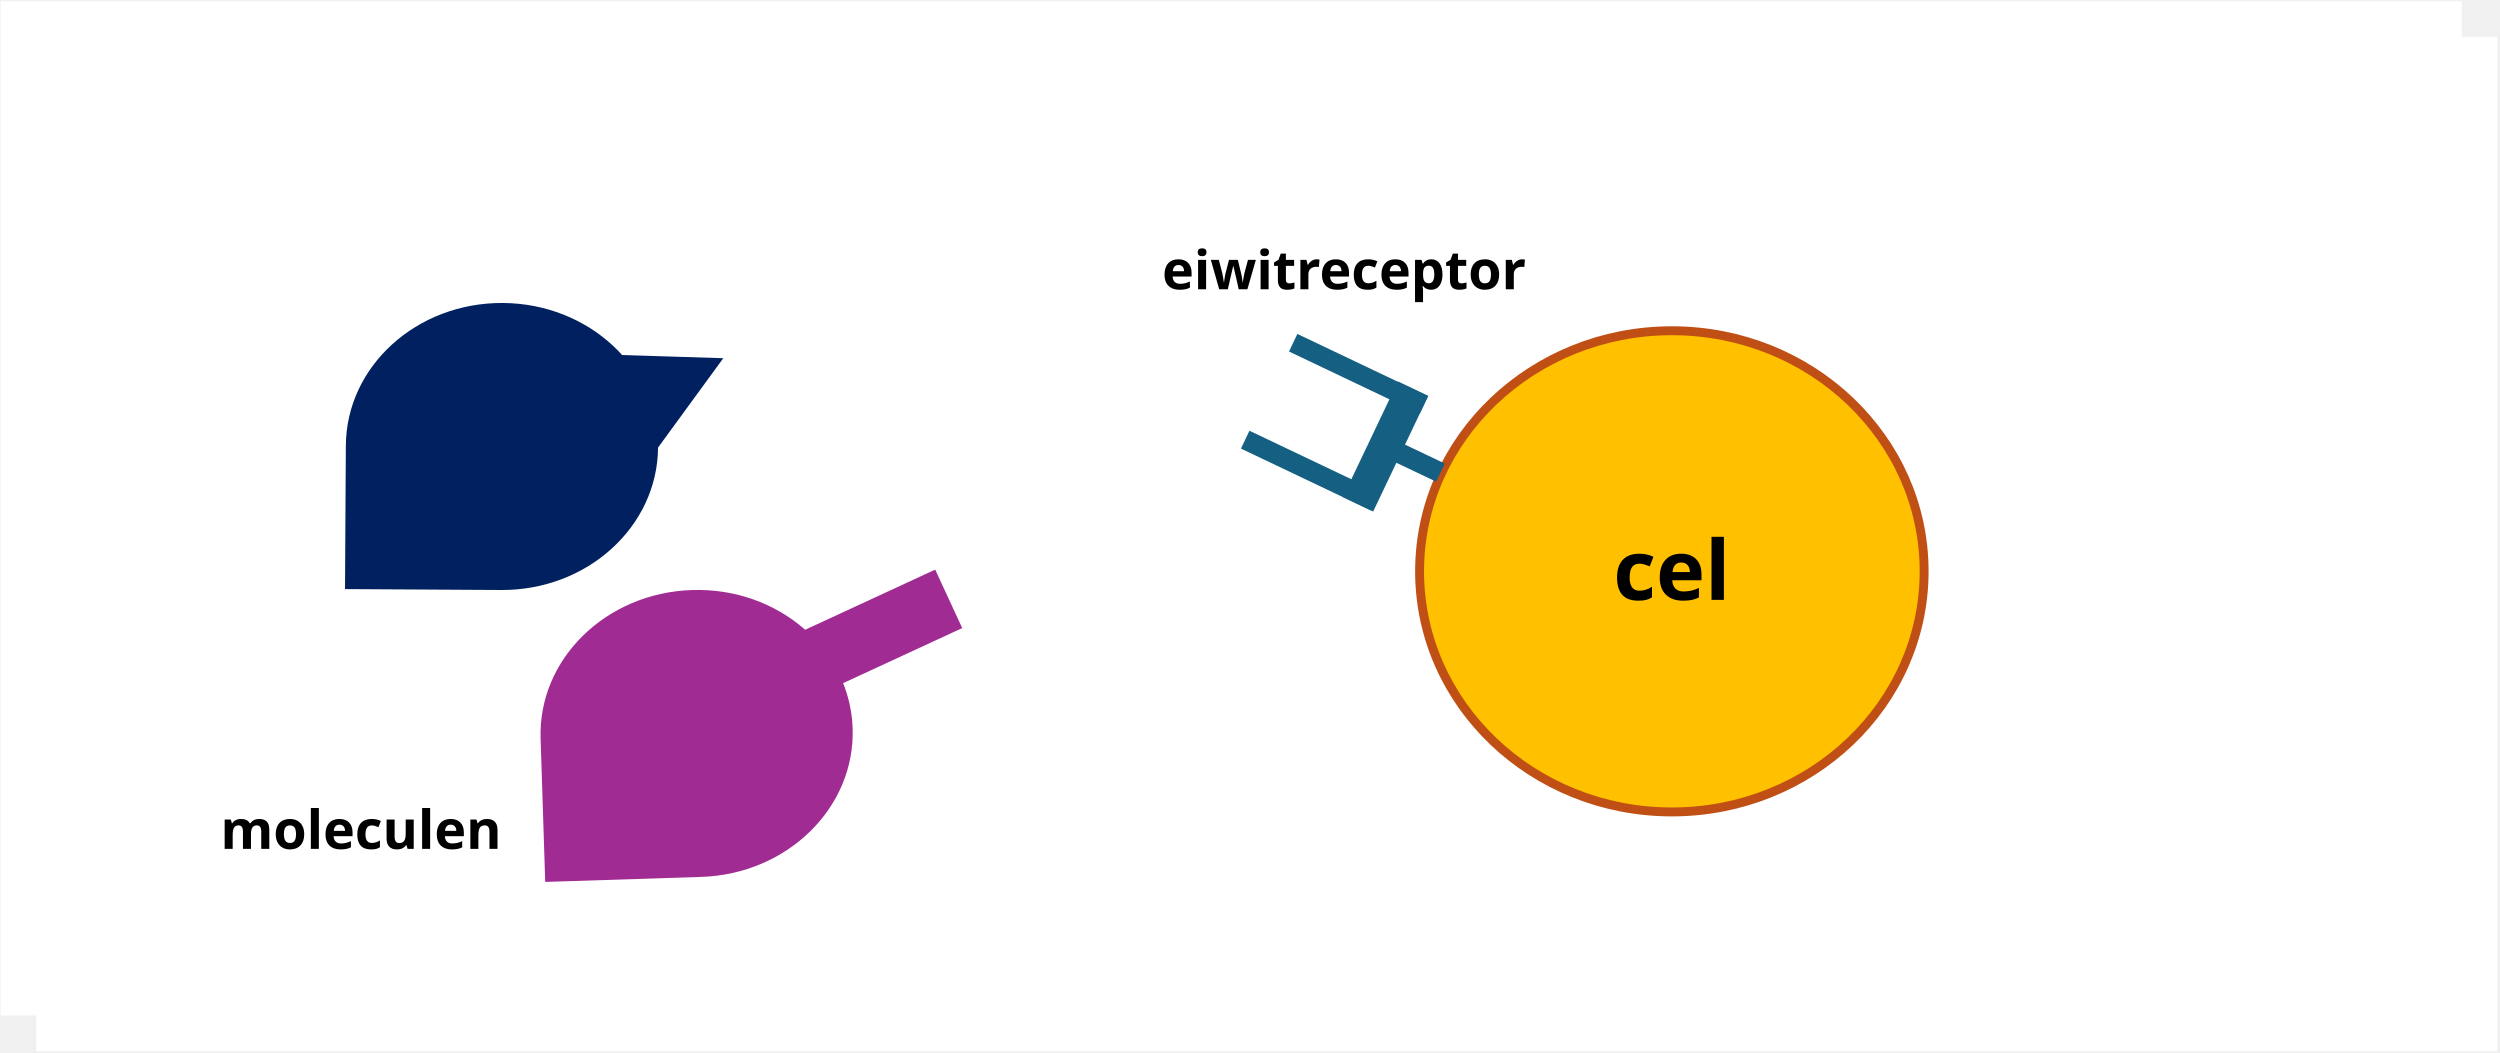
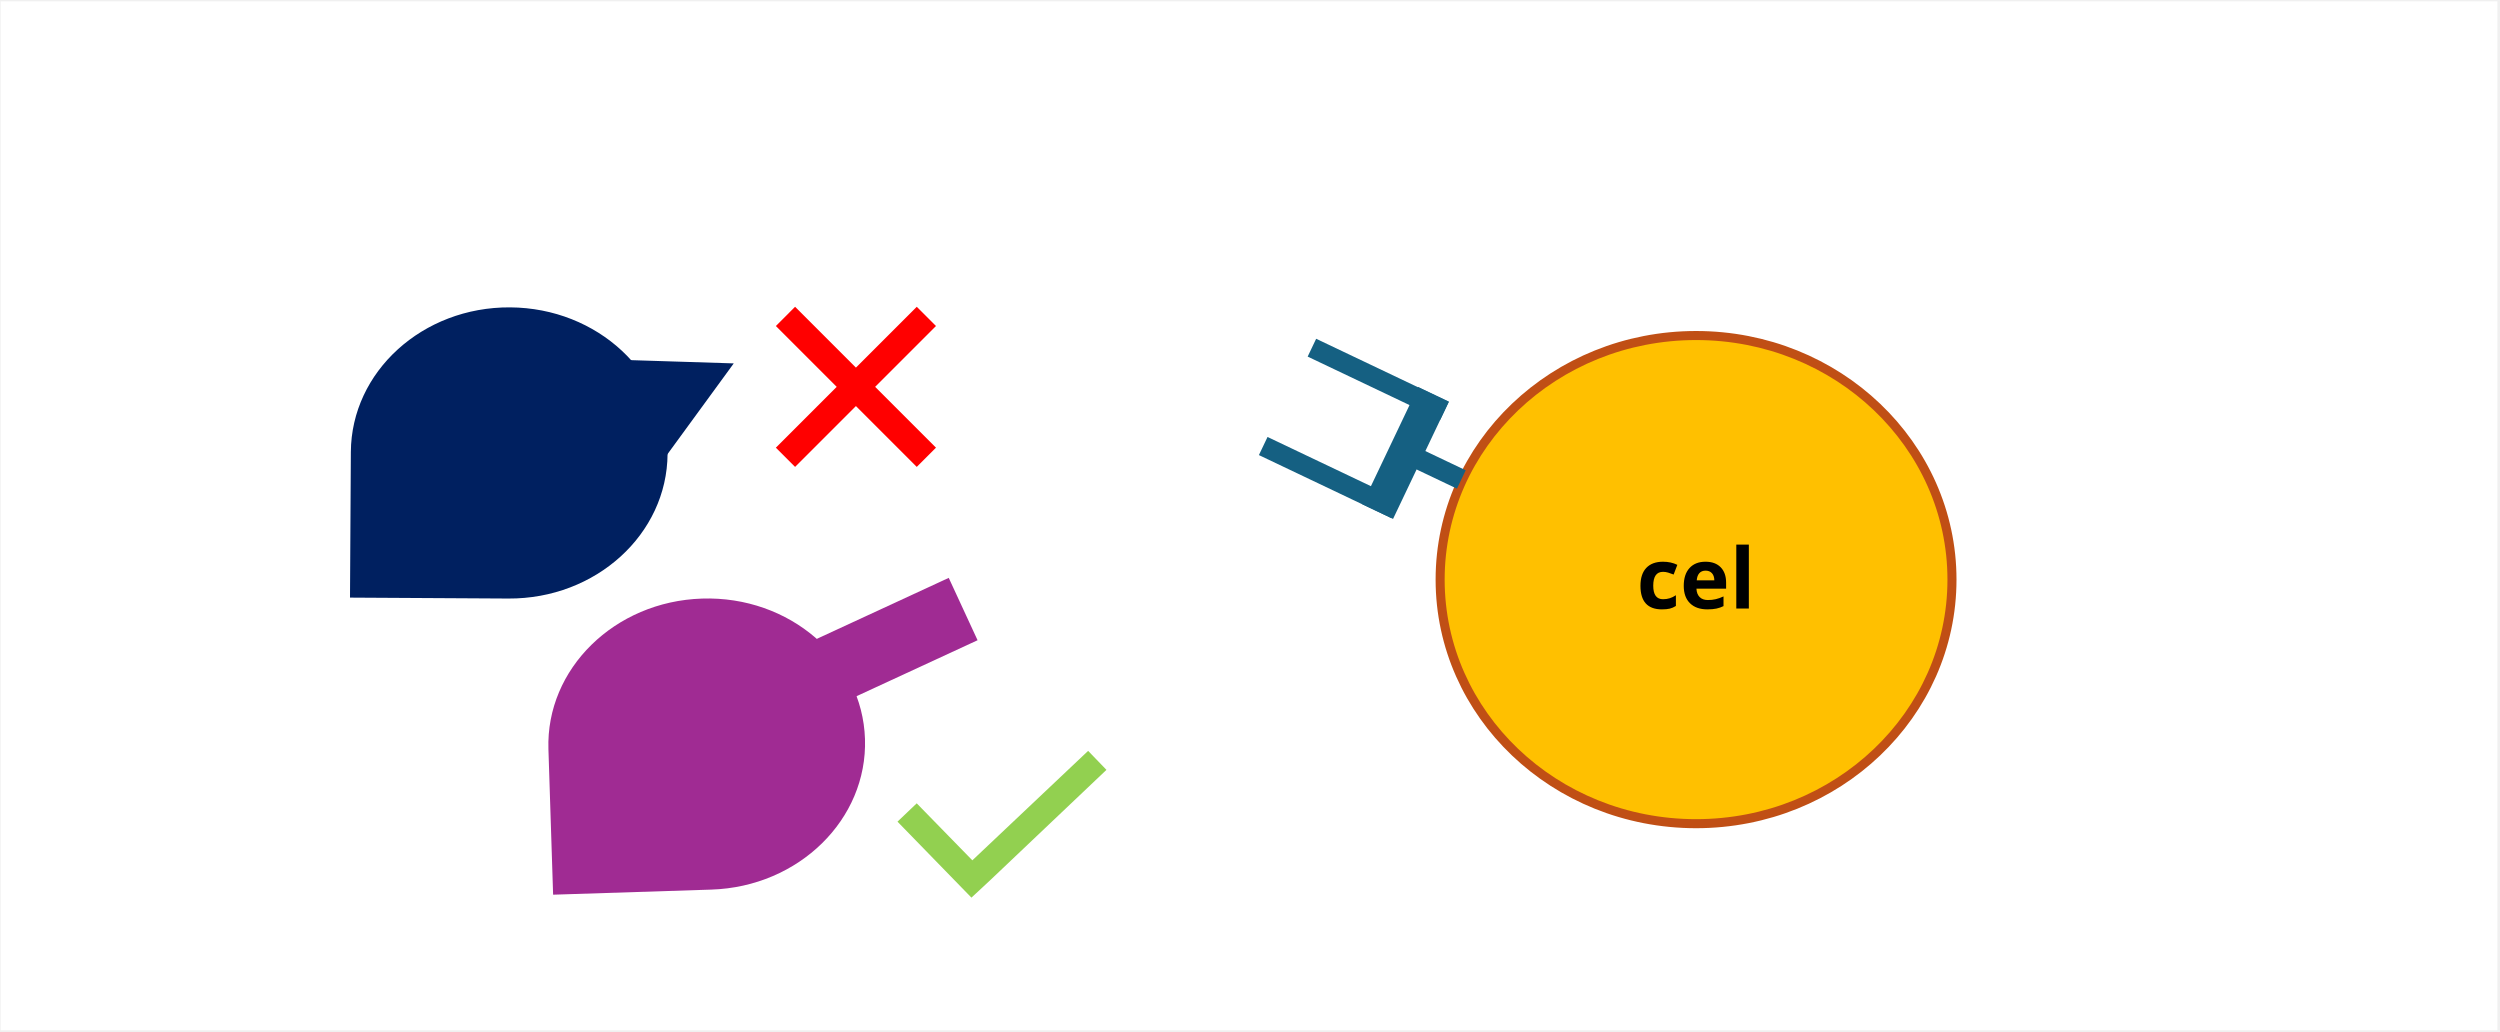
- <svg xmlns="http://www.w3.org/2000/svg" width="3855" height="1623" xml:space="preserve" overflow="hidden">
+ <svg xmlns="http://www.w3.org/2000/svg" width="3800" height="1568" xml:space="preserve" overflow="hidden">
  <g transform="translate(-302 -728)">
    <g>
-       <rect x="358" y="785" width="3795" height="1564" fill="#FFFFFF" fill-opacity="1" />
      <rect x="303" y="730" width="3795" height="1564" fill="#FFFFFF" fill-opacity="1" />
      <path d="M2491 1609C2491 1404.1 2665.16 1238 2880 1238 3094.84 1238 3269 1404.1 3269 1609 3269 1813.9 3094.84 1980 2880 1980 2665.16 1980 2491 1813.9 2491 1609Z" stroke="#C04F15" stroke-width="13.75" stroke-linecap="butt" stroke-linejoin="miter" stroke-miterlimit="8" stroke-opacity="1" fill="#FFC000" fill-rule="evenodd" fill-opacity="1" />
      <text fill="#000000" fill-opacity="1" font-family="Open Sans,Open Sans_MSFontService,sans-serif" font-style="normal" font-variant="normal" font-weight="700" font-stretch="normal" font-size="128" text-anchor="start" direction="ltr" writing-mode="lr-tb" unicode-bidi="normal" text-decoration="none" transform="matrix(1 0 0 1 2789.74 1653)">cel</text>
      <path d="M2457.58 1316.19 2504.32 1338.44 2419.43 1516.78 2372.69 1494.53Z" fill="#156082" fill-rule="nonzero" fill-opacity="1" />
      <path d="M2289.65 1270.03 2302.55 1242.93 2504.11 1338.88 2491.21 1365.98Z" fill="#156082" fill-rule="nonzero" fill-opacity="1" />
      <path d="M2215.53 1419.72 2228.64 1392.19 2429.62 1487.85 2416.51 1515.39Z" fill="#156082" fill-rule="nonzero" fill-opacity="1" />
      <path d="M2428.93 1429.08 2442.25 1401.11 2529.88 1442.82 2516.57 1470.8Z" fill="#156082" fill-rule="nonzero" fill-opacity="1" />
-       <path d="M1541.5 1703.8 1742.4 1610.93 1781.18 1694.81 1580.28 1787.68Z" stroke="#A02B93" stroke-width="6.875" stroke-linecap="butt" stroke-linejoin="miter" stroke-miterlimit="8" stroke-opacity="1" fill="#A02B93" fill-rule="nonzero" fill-opacity="1" />
+       <path d="M1541.5 1703.8 1742.4 1610.93 1783.34 1699.48 1582.44 1792.36Z" stroke="#A02B93" stroke-width="6.875" stroke-linecap="butt" stroke-linejoin="miter" stroke-miterlimit="8" stroke-opacity="1" fill="#A02B93" fill-rule="nonzero" fill-opacity="1" />
      <path d="M1616.78 1851.27C1620.71 1973.42 1516.18 2075.91 1383.31 2080.19 1303.12 2082.77 1222.92 2085.35 1142.73 2087.93 1140.36 2014.2 1137.99 1940.47 1135.61 1866.75 1131.68 1744.59 1236.21 1642.1 1369.08 1637.83 1501.95 1633.55 1612.85 1729.11 1616.78 1851.27Z" fill="#A02B93" fill-rule="evenodd" fill-opacity="1" />
      <path d="M1316.7 1417.89C1315.99 1540.1 1207.64 1638.55 1074.71 1637.78 994.475 1637.31 914.241 1636.84 834.007 1636.37 834.436 1562.61 834.866 1488.85 835.295 1415.08 836.007 1292.87 944.35 1194.42 1077.29 1195.2 1210.22 1195.97 1317.41 1295.67 1316.7 1417.89Z" fill="#002060" fill-rule="evenodd" fill-opacity="1" />
      <path d="M1233.6 1277.99 1410.69 1283.59 1306.21 1426.69Z" stroke="#002060" stroke-width="6.875" stroke-linecap="butt" stroke-linejoin="miter" stroke-miterlimit="8" stroke-opacity="1" fill="#002060" fill-rule="evenodd" fill-opacity="1" />
-       <text fill="#000000" fill-opacity="1" font-family="Open Sans,Open Sans_MSFontService,sans-serif" font-style="normal" font-variant="normal" font-weight="700" font-stretch="normal" font-size="83" text-anchor="start" direction="ltr" writing-mode="lr-tb" unicode-bidi="normal" text-decoration="none" transform="matrix(1 0 0 1 641.95 2037)">moleculen</text>
-       <text fill="#000000" fill-opacity="1" font-family="Open Sans,Open Sans_MSFontService,sans-serif" font-style="normal" font-variant="normal" font-weight="700" font-stretch="normal" font-size="83" text-anchor="start" direction="ltr" writing-mode="lr-tb" unicode-bidi="normal" text-decoration="none" transform="matrix(1 0 0 1 2093.93 1174)">eiwitreceptor</text>
+       <g>
+         <g>
+           <g>
+             <path d="M1955.97 1869.31 1779.97 2035.69 1695.41 1949.06 1666.19 1976.91 1778.59 2092.41 1808.16 2064.91 1983.81 1898.19Z" fill="#92D050" fill-rule="nonzero" fill-opacity="1" />
+           </g>
+         </g>
+       </g>
+       <g>
+         <g>
+           <g>
+             <path d="M1724.69 1223.53 1695.47 1194.31 1603 1286.78 1510.53 1194.31 1481.31 1223.53 1573.78 1316 1481.31 1408.47 1510.53 1437.69 1603 1345.22 1695.47 1437.69 1724.69 1408.47 1632.22 1316Z" fill="#FF0000" fill-rule="nonzero" fill-opacity="1" />
+           </g>
+         </g>
+       </g>
    </g>
  </g>
</svg>
